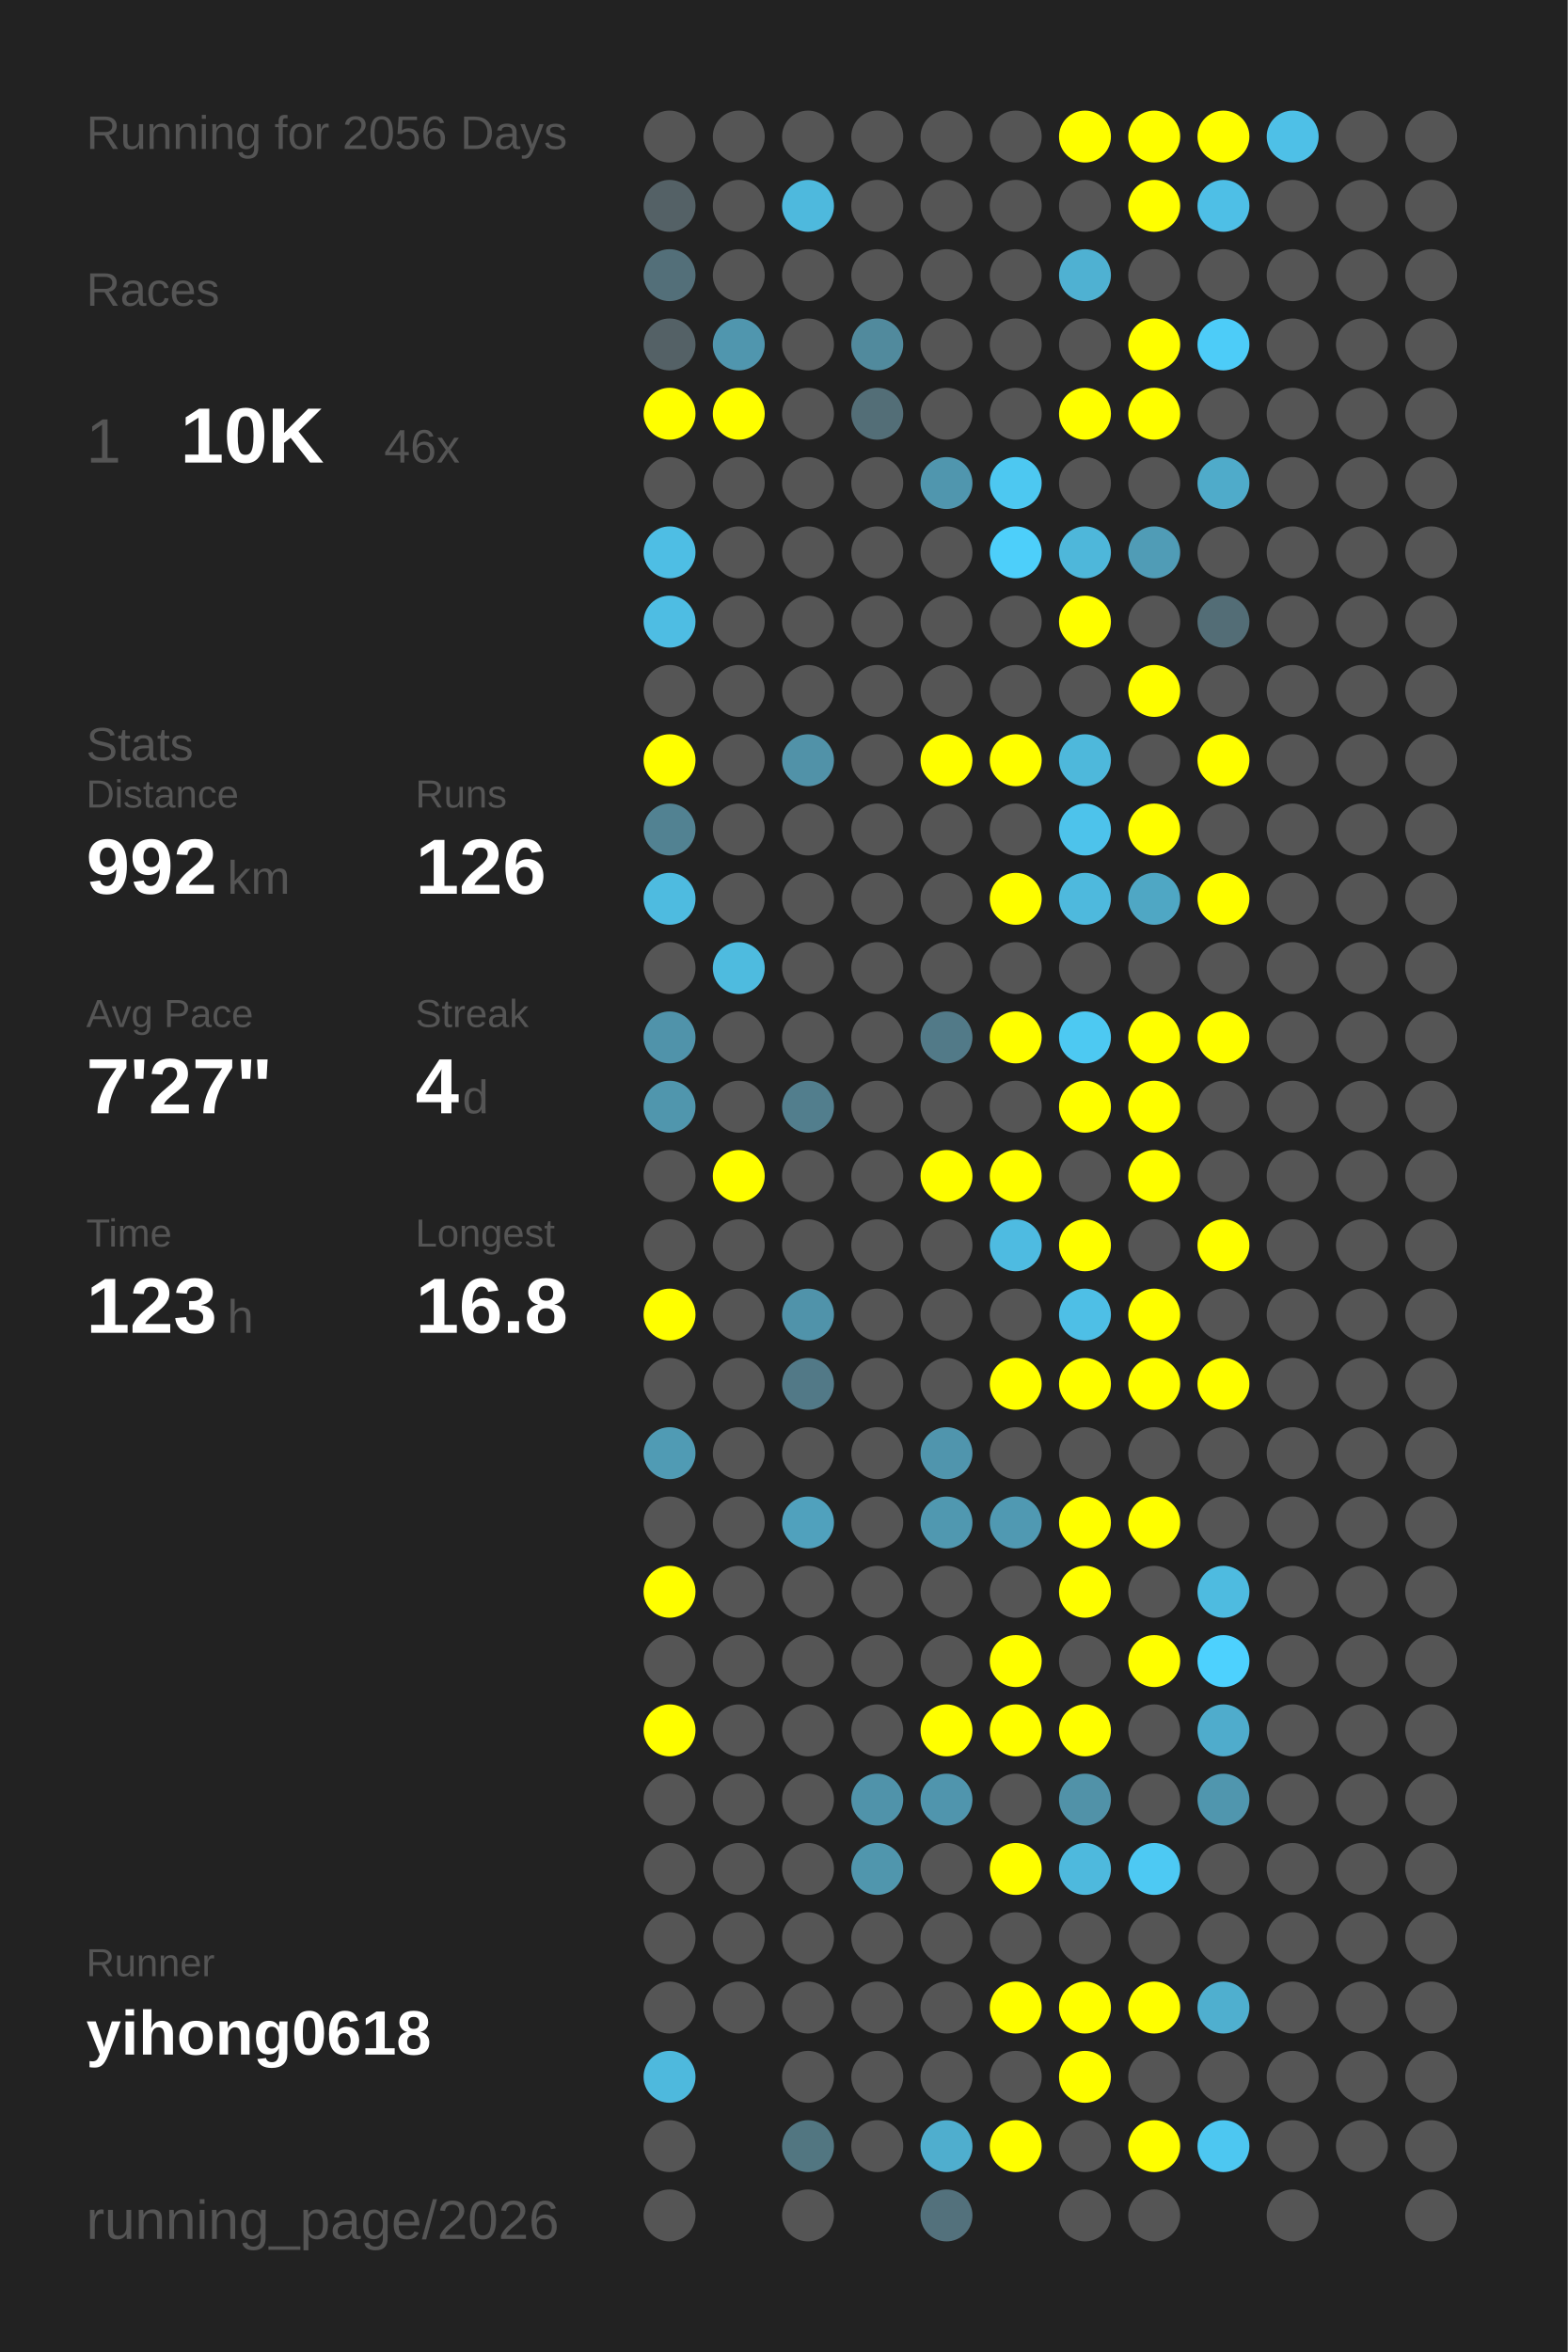
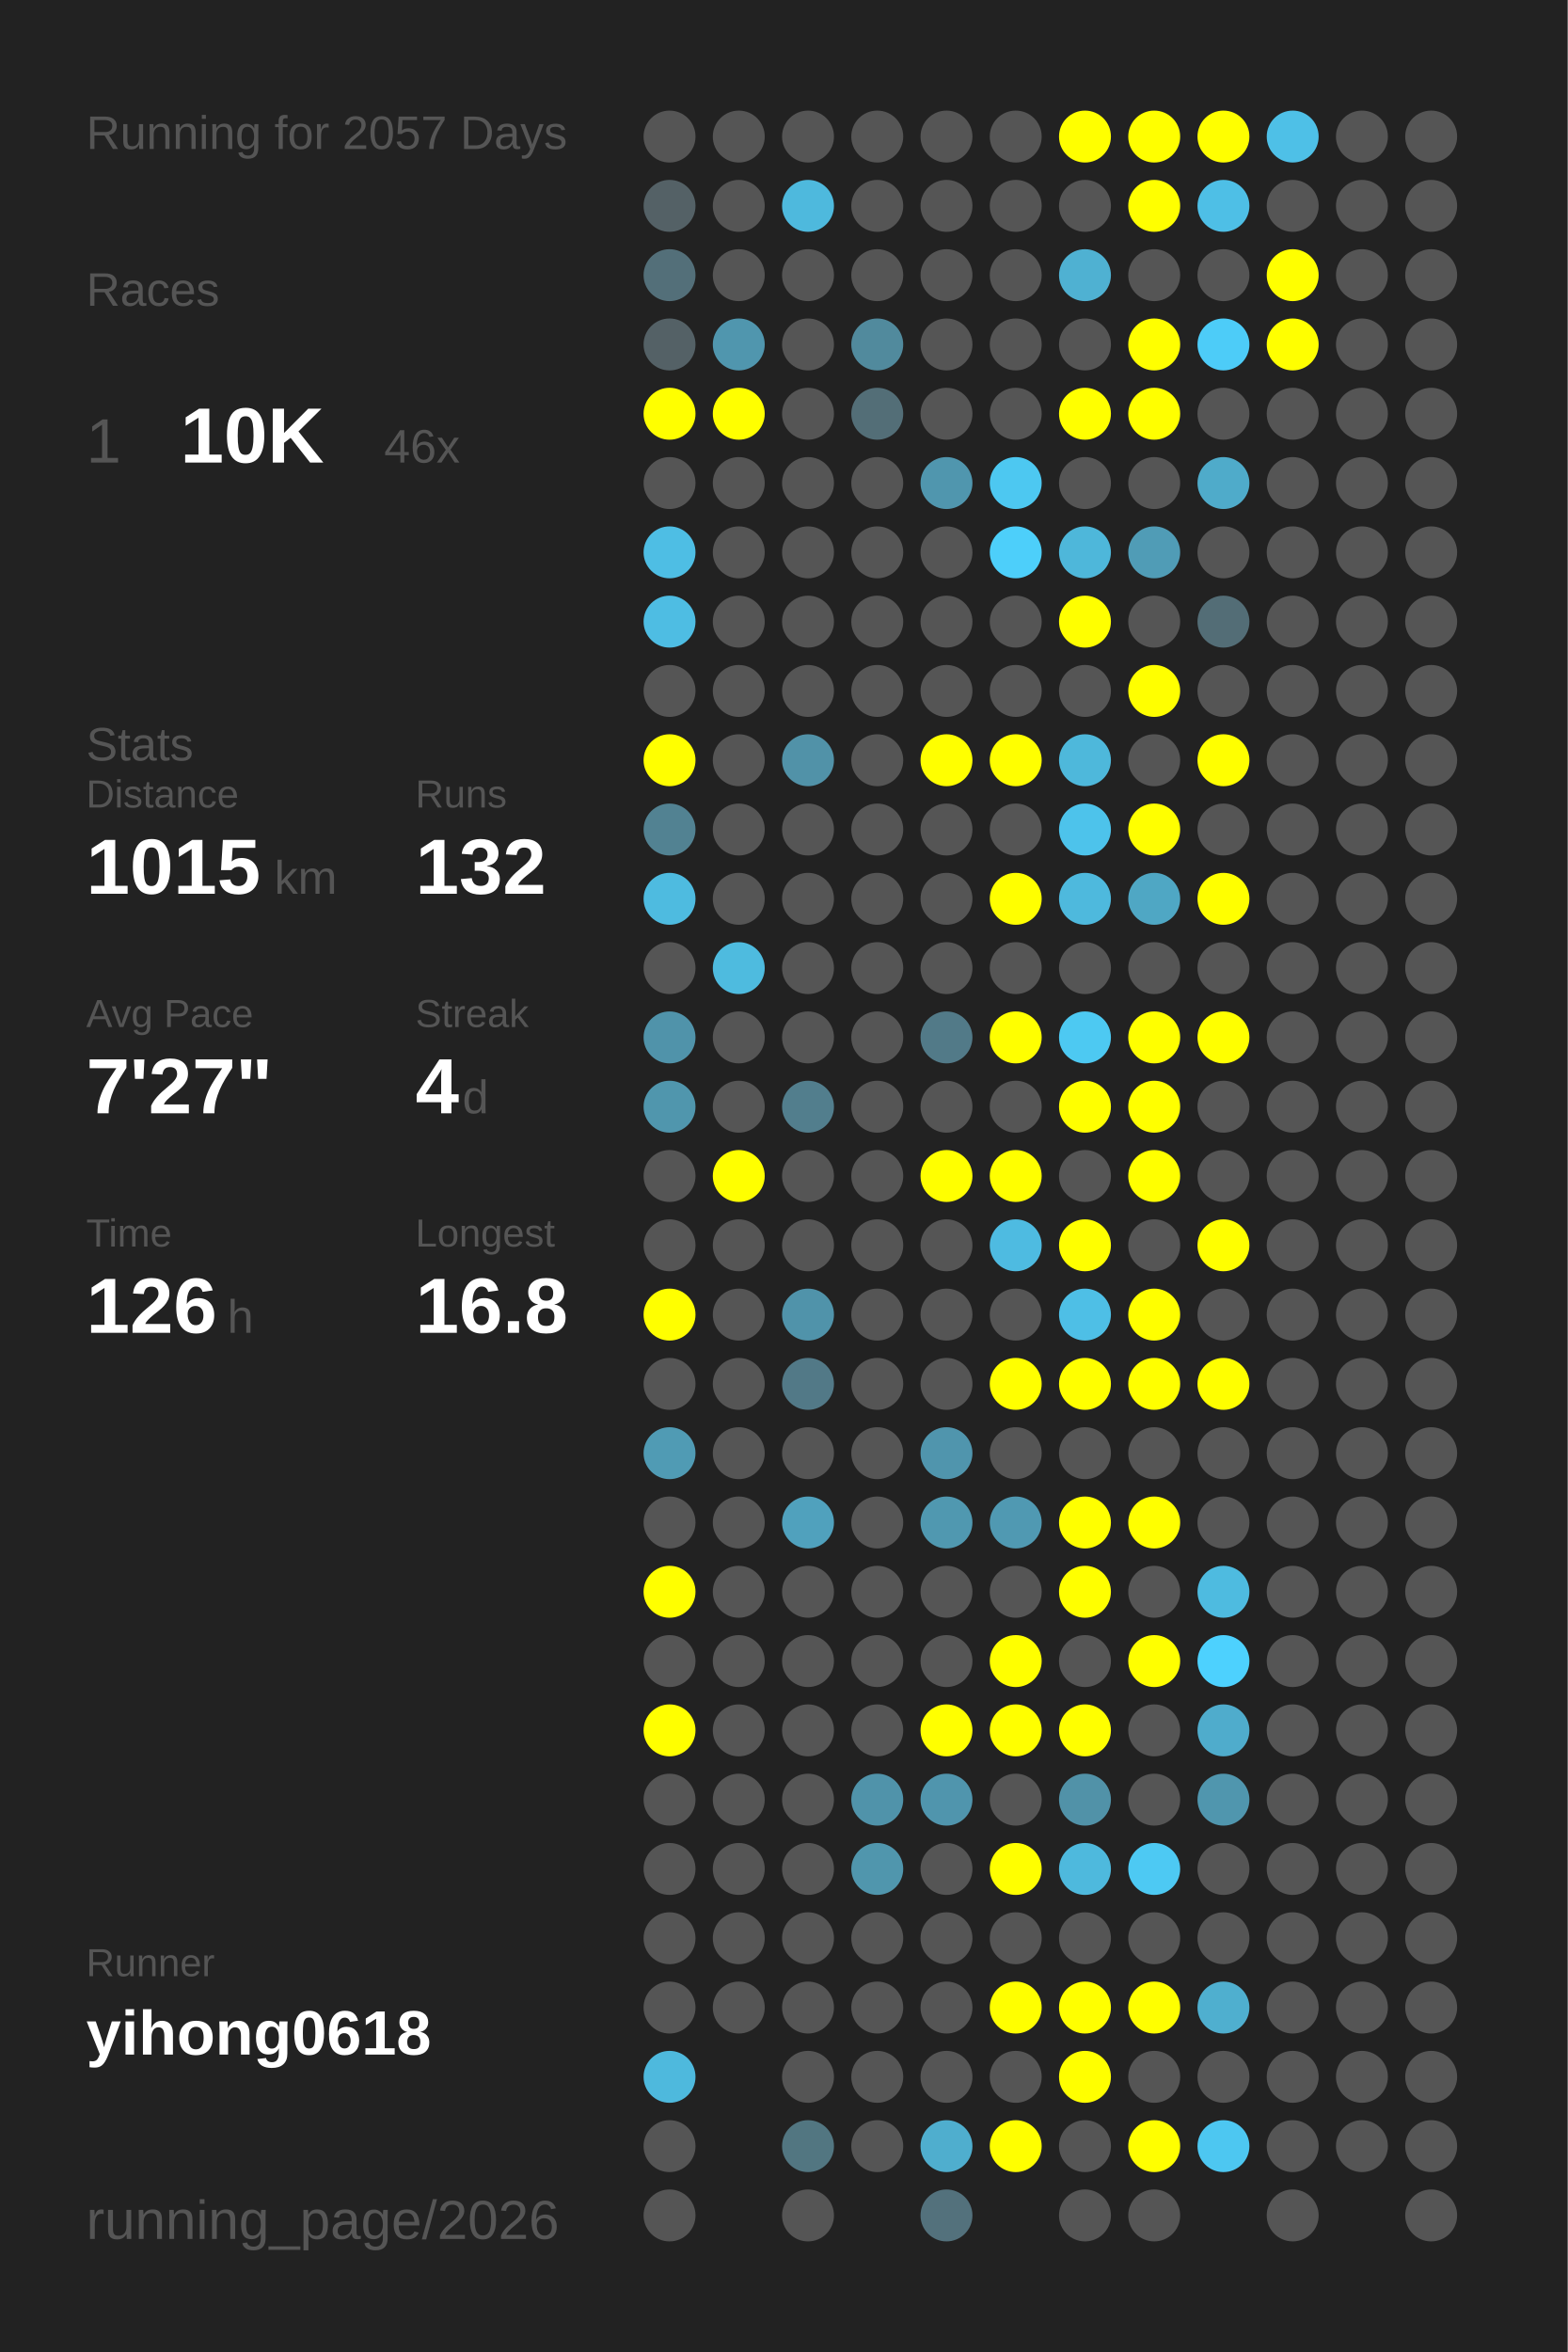
<svg xmlns="http://www.w3.org/2000/svg" baseProfile="full" height="300mm" version="1.1" viewBox="0,0,200,300" width="200mm">
  <defs />
  <rect fill="#222222" height="300" width="200" x="0" y="0" />
-   <text fill="#555555" style="font-size:6px; font-family:Arial;" x="11" y="19">Running for 2056 Days</text>
+   <text fill="#555555" style="font-size:6px; font-family:Arial;" x="11" y="19">Running for 2057 Days</text>
  <text fill="#555555" style="font-size:6px; font-family:Arial;" x="11" y="39">Races</text>
  <text fill="#555555" style="font-size:8px; font-family:Arial;" x="11" y="59">1</text>
  <text fill="#FFFFFF" style="font-size:10px; font-family:Arial; font-weight:bold;" x="23" y="59">10K</text>
  <text fill="#555555" style="font-size:6px; font-family:Arial;" x="49" y="59">46x</text>
  <text fill="#555555" style="font-size:6px; font-family:Arial;" x="11" y="97">Stats</text>
  <text fill="#555555" style="font-size:5px; font-family:Arial;" x="11" y="103">Distance</text>
-   <text fill="#FFFFFF" style="font-size:10px; font-family:Arial; font-weight:bold;" x="11" y="114">992</text>
-   <text fill="#555555" style="font-size:6px; font-family:Arial;" x="29" y="114">km</text>
+   <text fill="#FFFFFF" style="font-size:10px; font-family:Arial; font-weight:bold;" x="11" y="114">1015</text>
+   <text fill="#555555" style="font-size:6px; font-family:Arial;" x="35" y="114">km</text>
  <text fill="#555555" style="font-size:5px; font-family:Arial;" x="53" y="103">Runs</text>
-   <text fill="#FFFFFF" style="font-size:10px; font-family:Arial; font-weight:bold;" x="53" y="114">126</text>
+   <text fill="#FFFFFF" style="font-size:10px; font-family:Arial; font-weight:bold;" x="53" y="114">132</text>
  <text fill="#555555" style="font-size:5px; font-family:Arial;" x="11" y="131">Avg Pace</text>
  <text fill="#FFFFFF" style="font-size:10px; font-family:Arial; font-weight:bold;" x="11" y="142">7'27"</text>
  <text fill="#555555" style="font-size:5px; font-family:Arial;" x="53" y="131">Streak</text>
  <text fill="#FFFFFF" style="font-size:10px; font-family:Arial; font-weight:bold;" x="53" y="142">4</text>
  <text fill="#555555" style="font-size:6px; font-family:Arial;" x="59" y="142">d</text>
  <text fill="#555555" style="font-size:5px; font-family:Arial;" x="11" y="159">Time</text>
-   <text fill="#FFFFFF" style="font-size:10px; font-family:Arial; font-weight:bold;" x="11" y="170">123</text>
+   <text fill="#FFFFFF" style="font-size:10px; font-family:Arial; font-weight:bold;" x="11" y="170">126</text>
  <text fill="#555555" style="font-size:6px; font-family:Arial;" x="29" y="170">h</text>
  <text fill="#555555" style="font-size:5px; font-family:Arial;" x="53" y="159">Longest</text>
  <text fill="#FFFFFF" style="font-size:10px; font-family:Arial; font-weight:bold;" x="53" y="170">16.8</text>
  <text fill="#555555" style="font-size:5px; font-family:Arial;" x="11" y="252.065">Runner</text>
  <text fill="#FFFFFF" style="font-size:8px; font-family:Arial; font-weight:bold;" x="11" y="262.065">yihong0618</text>
  <text fill="#555555" style="font-size:7px; font-family:Arial;" x="11" y="285.581">running_page/2026</text>
  <circle cx="85.417" cy="17.419" fill="#555555" r="3.312" />
  <circle cx="85.417" cy="26.258" fill="#546166" r="3.312" />
  <circle cx="85.417" cy="35.097" fill="#536f79" r="3.312" />
  <circle cx="85.417" cy="43.935" fill="#546166" r="3.312" />
  <circle cx="85.417" cy="52.774" fill="#FFFF00" r="3.312" />
  <circle cx="85.417" cy="61.613" fill="#555555" r="3.312" />
  <circle cx="85.417" cy="70.452" fill="#4ebee4" r="3.312" />
  <circle cx="85.417" cy="79.29" fill="#4ebde3" r="3.312" />
  <circle cx="85.417" cy="88.129" fill="#555555" r="3.312" />
  <circle cx="85.417" cy="96.968" fill="#FFFF00" r="3.312" />
  <circle cx="85.417" cy="105.806" fill="#528292" r="3.312" />
  <circle cx="85.417" cy="114.645" fill="#4ebbe0" r="3.312" />
  <circle cx="85.417" cy="123.484" fill="#555555" r="3.312" />
  <circle cx="85.417" cy="132.323" fill="#5093aa" r="3.312" />
  <circle cx="85.417" cy="141.161" fill="#5096ad" r="3.312" />
  <circle cx="85.417" cy="150" fill="#555555" r="3.312" />
  <circle cx="85.417" cy="158.839" fill="#555555" r="3.312" />
  <circle cx="85.417" cy="167.677" fill="#FFFF00" r="3.312" />
  <circle cx="85.417" cy="176.516" fill="#555555" r="3.312" />
  <circle cx="85.417" cy="185.355" fill="#509bb4" r="3.312" />
  <circle cx="85.417" cy="194.194" fill="#555555" r="3.312" />
  <circle cx="85.417" cy="203.032" fill="#FFFF00" r="3.312" />
  <circle cx="85.417" cy="211.871" fill="#555555" r="3.312" />
  <circle cx="85.417" cy="220.71" fill="#FFFF00" r="3.312" />
  <circle cx="85.417" cy="229.548" fill="#555555" r="3.312" />
  <circle cx="85.417" cy="238.387" fill="#555555" r="3.312" />
  <circle cx="85.417" cy="247.226" fill="#555555" r="3.312" />
  <circle cx="85.417" cy="256.065" fill="#555555" r="3.312" />
  <circle cx="85.417" cy="264.903" fill="#4eb9dd" r="3.312" />
  <circle cx="85.417" cy="273.742" fill="#555555" r="3.312" />
  <circle cx="85.417" cy="282.581" fill="#555555" r="3.312" />
  <circle cx="94.25" cy="17.419" fill="#555555" r="3.312" />
  <circle cx="94.25" cy="26.258" fill="#555555" r="3.312" />
  <circle cx="94.25" cy="35.097" fill="#555555" r="3.312" />
  <circle cx="94.25" cy="43.935" fill="#5096ae" r="3.312" />
  <circle cx="94.25" cy="52.774" fill="#FFFF00" r="3.312" />
  <circle cx="94.25" cy="61.613" fill="#555555" r="3.312" />
  <circle cx="94.25" cy="70.452" fill="#555555" r="3.312" />
  <circle cx="94.25" cy="79.29" fill="#555555" r="3.312" />
  <circle cx="94.25" cy="88.129" fill="#555555" r="3.312" />
  <circle cx="94.25" cy="96.968" fill="#555555" r="3.312" />
  <circle cx="94.25" cy="105.806" fill="#555555" r="3.312" />
  <circle cx="94.25" cy="114.645" fill="#555555" r="3.312" />
  <circle cx="94.25" cy="123.484" fill="#4ebbdf" r="3.312" />
  <circle cx="94.25" cy="132.323" fill="#555555" r="3.312" />
  <circle cx="94.25" cy="141.161" fill="#555555" r="3.312" />
  <circle cx="94.25" cy="150" fill="#FFFF00" r="3.312" />
  <circle cx="94.25" cy="158.839" fill="#555555" r="3.312" />
  <circle cx="94.25" cy="167.677" fill="#555555" r="3.312" />
  <circle cx="94.25" cy="176.516" fill="#555555" r="3.312" />
  <circle cx="94.25" cy="185.355" fill="#555555" r="3.312" />
  <circle cx="94.25" cy="194.194" fill="#555555" r="3.312" />
  <circle cx="94.25" cy="203.032" fill="#555555" r="3.312" />
  <circle cx="94.25" cy="211.871" fill="#555555" r="3.312" />
  <circle cx="94.25" cy="220.71" fill="#555555" r="3.312" />
  <circle cx="94.25" cy="229.548" fill="#555555" r="3.312" />
  <circle cx="94.25" cy="238.387" fill="#555555" r="3.312" />
  <circle cx="94.25" cy="247.226" fill="#555555" r="3.312" />
  <circle cx="94.25" cy="256.065" fill="#555555" r="3.312" />
  <circle cx="103.083" cy="17.419" fill="#555555" r="3.312" />
  <circle cx="103.083" cy="26.258" fill="#4eb9dd" r="3.312" />
  <circle cx="103.083" cy="35.097" fill="#555555" r="3.312" />
  <circle cx="103.083" cy="43.935" fill="#555555" r="3.312" />
  <circle cx="103.083" cy="52.774" fill="#555555" r="3.312" />
  <circle cx="103.083" cy="61.613" fill="#555555" r="3.312" />
  <circle cx="103.083" cy="70.452" fill="#555555" r="3.312" />
  <circle cx="103.083" cy="79.29" fill="#555555" r="3.312" />
  <circle cx="103.083" cy="88.129" fill="#555555" r="3.312" />
  <circle cx="103.083" cy="96.968" fill="#5192a8" r="3.312" />
  <circle cx="103.083" cy="105.806" fill="#555555" r="3.312" />
  <circle cx="103.083" cy="114.645" fill="#555555" r="3.312" />
  <circle cx="103.083" cy="123.484" fill="#555555" r="3.312" />
  <circle cx="103.083" cy="132.323" fill="#555555" r="3.312" />
  <circle cx="103.083" cy="141.161" fill="#527e8d" r="3.312" />
  <circle cx="103.083" cy="150" fill="#555555" r="3.312" />
  <circle cx="103.083" cy="158.839" fill="#555555" r="3.312" />
  <circle cx="103.083" cy="167.677" fill="#5093aa" r="3.312" />
  <circle cx="103.083" cy="176.516" fill="#527987" r="3.312" />
  <circle cx="103.083" cy="185.355" fill="#555555" r="3.312" />
  <circle cx="103.083" cy="194.194" fill="#50a1bd" r="3.312" />
  <circle cx="103.083" cy="203.032" fill="#555555" r="3.312" />
  <circle cx="103.083" cy="211.871" fill="#555555" r="3.312" />
  <circle cx="103.083" cy="220.71" fill="#555555" r="3.312" />
  <circle cx="103.083" cy="229.548" fill="#555555" r="3.312" />
  <circle cx="103.083" cy="238.387" fill="#555555" r="3.312" />
  <circle cx="103.083" cy="247.226" fill="#555555" r="3.312" />
  <circle cx="103.083" cy="256.065" fill="#555555" r="3.312" />
  <circle cx="103.083" cy="264.903" fill="#555555" r="3.312" />
  <circle cx="103.083" cy="273.742" fill="#527681" r="3.312" />
  <circle cx="103.083" cy="282.581" fill="#555555" r="3.312" />
  <circle cx="111.917" cy="17.419" fill="#555555" r="3.312" />
  <circle cx="111.917" cy="26.258" fill="#555555" r="3.312" />
  <circle cx="111.917" cy="35.097" fill="#555555" r="3.312" />
  <circle cx="111.917" cy="43.935" fill="#518a9d" r="3.312" />
  <circle cx="111.917" cy="52.774" fill="#536e77" r="3.312" />
  <circle cx="111.917" cy="61.613" fill="#555555" r="3.312" />
  <circle cx="111.917" cy="70.452" fill="#555555" r="3.312" />
  <circle cx="111.917" cy="79.29" fill="#555555" r="3.312" />
  <circle cx="111.917" cy="88.129" fill="#555555" r="3.312" />
  <circle cx="111.917" cy="96.968" fill="#555555" r="3.312" />
  <circle cx="111.917" cy="105.806" fill="#555555" r="3.312" />
  <circle cx="111.917" cy="114.645" fill="#555555" r="3.312" />
  <circle cx="111.917" cy="123.484" fill="#555555" r="3.312" />
  <circle cx="111.917" cy="132.323" fill="#555555" r="3.312" />
  <circle cx="111.917" cy="141.161" fill="#555555" r="3.312" />
  <circle cx="111.917" cy="150" fill="#555555" r="3.312" />
  <circle cx="111.917" cy="158.839" fill="#555555" r="3.312" />
  <circle cx="111.917" cy="167.677" fill="#555555" r="3.312" />
  <circle cx="111.917" cy="176.516" fill="#555555" r="3.312" />
  <circle cx="111.917" cy="185.355" fill="#555555" r="3.312" />
  <circle cx="111.917" cy="194.194" fill="#555555" r="3.312" />
  <circle cx="111.917" cy="203.032" fill="#555555" r="3.312" />
  <circle cx="111.917" cy="211.871" fill="#555555" r="3.312" />
  <circle cx="111.917" cy="220.71" fill="#555555" r="3.312" />
  <circle cx="111.917" cy="229.548" fill="#5093aa" r="3.312" />
  <circle cx="111.917" cy="238.387" fill="#5096ad" r="3.312" />
  <circle cx="111.917" cy="247.226" fill="#555555" r="3.312" />
  <circle cx="111.917" cy="256.065" fill="#555555" r="3.312" />
  <circle cx="111.917" cy="264.903" fill="#555555" r="3.312" />
  <circle cx="111.917" cy="273.742" fill="#555555" r="3.312" />
  <circle cx="120.75" cy="17.419" fill="#555555" r="3.312" />
  <circle cx="120.75" cy="26.258" fill="#555555" r="3.312" />
  <circle cx="120.75" cy="35.097" fill="#555555" r="3.312" />
  <circle cx="120.75" cy="43.935" fill="#555555" r="3.312" />
  <circle cx="120.75" cy="52.774" fill="#555555" r="3.312" />
  <circle cx="120.75" cy="61.613" fill="#5096ae" r="3.312" />
  <circle cx="120.75" cy="70.452" fill="#555555" r="3.312" />
  <circle cx="120.75" cy="79.29" fill="#555555" r="3.312" />
  <circle cx="120.75" cy="88.129" fill="#555555" r="3.312" />
  <circle cx="120.75" cy="96.968" fill="#FFFF00" r="3.312" />
  <circle cx="120.75" cy="105.806" fill="#555555" r="3.312" />
  <circle cx="120.75" cy="114.645" fill="#555555" r="3.312" />
  <circle cx="120.75" cy="123.484" fill="#555555" r="3.312" />
  <circle cx="120.75" cy="132.323" fill="#527a88" r="3.312" />
  <circle cx="120.75" cy="141.161" fill="#555555" r="3.312" />
  <circle cx="120.75" cy="150" fill="#FFFF00" r="3.312" />
  <circle cx="120.75" cy="158.839" fill="#555555" r="3.312" />
  <circle cx="120.75" cy="167.677" fill="#555555" r="3.312" />
  <circle cx="120.75" cy="176.516" fill="#555555" r="3.312" />
  <circle cx="120.75" cy="185.355" fill="#5095ad" r="3.312" />
  <circle cx="120.75" cy="194.194" fill="#5098b0" r="3.312" />
  <circle cx="120.75" cy="203.032" fill="#555555" r="3.312" />
  <circle cx="120.75" cy="211.871" fill="#555555" r="3.312" />
  <circle cx="120.75" cy="220.71" fill="#FFFF00" r="3.312" />
  <circle cx="120.75" cy="229.548" fill="#5095ad" r="3.312" />
  <circle cx="120.75" cy="238.387" fill="#555555" r="3.312" />
  <circle cx="120.75" cy="247.226" fill="#555555" r="3.312" />
  <circle cx="120.75" cy="256.065" fill="#555555" r="3.312" />
  <circle cx="120.75" cy="264.903" fill="#555555" r="3.312" />
  <circle cx="120.75" cy="273.742" fill="#4faece" r="3.312" />
  <circle cx="120.75" cy="282.581" fill="#53717c" r="3.312" />
  <circle cx="129.583" cy="17.419" fill="#555555" r="3.312" />
  <circle cx="129.583" cy="26.258" fill="#555555" r="3.312" />
  <circle cx="129.583" cy="35.097" fill="#555555" r="3.312" />
  <circle cx="129.583" cy="43.935" fill="#555555" r="3.312" />
  <circle cx="129.583" cy="52.774" fill="#555555" r="3.312" />
  <circle cx="129.583" cy="61.613" fill="#4dc8f1" r="3.312" />
  <circle cx="129.583" cy="70.452" fill="#4dcffa" r="3.312" />
  <circle cx="129.583" cy="79.29" fill="#555555" r="3.312" />
  <circle cx="129.583" cy="88.129" fill="#555555" r="3.312" />
  <circle cx="129.583" cy="96.968" fill="#FFFF00" r="3.312" />
  <circle cx="129.583" cy="105.806" fill="#555555" r="3.312" />
  <circle cx="129.583" cy="114.645" fill="#FFFF00" r="3.312" />
  <circle cx="129.583" cy="123.484" fill="#555555" r="3.312" />
  <circle cx="129.583" cy="132.323" fill="#FFFF00" r="3.312" />
  <circle cx="129.583" cy="141.161" fill="#555555" r="3.312" />
  <circle cx="129.583" cy="150" fill="#FFFF00" r="3.312" />
  <circle cx="129.583" cy="158.839" fill="#4ebbe1" r="3.312" />
  <circle cx="129.583" cy="167.677" fill="#555555" r="3.312" />
  <circle cx="129.583" cy="176.516" fill="#FFFF00" r="3.312" />
  <circle cx="129.583" cy="185.355" fill="#555555" r="3.312" />
  <circle cx="129.583" cy="194.194" fill="#5099b2" r="3.312" />
  <circle cx="129.583" cy="203.032" fill="#555555" r="3.312" />
  <circle cx="129.583" cy="211.871" fill="#FFFF00" r="3.312" />
  <circle cx="129.583" cy="220.71" fill="#FFFF00" r="3.312" />
  <circle cx="129.583" cy="229.548" fill="#555555" r="3.312" />
  <circle cx="129.583" cy="238.387" fill="#FFFF00" r="3.312" />
  <circle cx="129.583" cy="247.226" fill="#555555" r="3.312" />
  <circle cx="129.583" cy="256.065" fill="#FFFF00" r="3.312" />
  <circle cx="129.583" cy="264.903" fill="#555555" r="3.312" />
  <circle cx="129.583" cy="273.742" fill="#FFFF00" r="3.312" />
  <circle cx="138.417" cy="17.419" fill="#FFFF00" r="3.312" />
  <circle cx="138.417" cy="26.258" fill="#555555" r="3.312" />
  <circle cx="138.417" cy="35.097" fill="#4fb1d2" r="3.312" />
  <circle cx="138.417" cy="43.935" fill="#555555" r="3.312" />
  <circle cx="138.417" cy="52.774" fill="#FFFF00" r="3.312" />
  <circle cx="138.417" cy="61.613" fill="#555555" r="3.312" />
  <circle cx="138.417" cy="70.452" fill="#4eb7da" r="3.312" />
  <circle cx="138.417" cy="79.29" fill="#FFFF00" r="3.312" />
  <circle cx="138.417" cy="88.129" fill="#555555" r="3.312" />
  <circle cx="138.417" cy="96.968" fill="#4eb8db" r="3.312" />
  <circle cx="138.417" cy="105.806" fill="#4dc3eb" r="3.312" />
  <circle cx="138.417" cy="114.645" fill="#4eb9dd" r="3.312" />
  <circle cx="138.417" cy="123.484" fill="#555555" r="3.312" />
  <circle cx="138.417" cy="132.323" fill="#4dc9f2" r="3.312" />
  <circle cx="138.417" cy="141.161" fill="#FFFF00" r="3.312" />
  <circle cx="138.417" cy="150" fill="#555555" r="3.312" />
  <circle cx="138.417" cy="158.839" fill="#FFFF00" r="3.312" />
  <circle cx="138.417" cy="167.677" fill="#4ebfe6" r="3.312" />
  <circle cx="138.417" cy="176.516" fill="#FFFF00" r="3.312" />
  <circle cx="138.417" cy="185.355" fill="#555555" r="3.312" />
  <circle cx="138.417" cy="194.194" fill="#FFFF00" r="3.312" />
  <circle cx="138.417" cy="203.032" fill="#FFFF00" r="3.312" />
  <circle cx="138.417" cy="211.871" fill="#555555" r="3.312" />
  <circle cx="138.417" cy="220.71" fill="#FFFF00" r="3.312" />
  <circle cx="138.417" cy="229.548" fill="#5192a8" r="3.312" />
  <circle cx="138.417" cy="238.387" fill="#4eb9dd" r="3.312" />
  <circle cx="138.417" cy="247.226" fill="#555555" r="3.312" />
  <circle cx="138.417" cy="256.065" fill="#FFFF00" r="3.312" />
  <circle cx="138.417" cy="264.903" fill="#FFFF00" r="3.312" />
  <circle cx="138.417" cy="273.742" fill="#555555" r="3.312" />
  <circle cx="138.417" cy="282.581" fill="#555555" r="3.312" />
  <circle cx="147.25" cy="17.419" fill="#FFFF00" r="3.312" />
  <circle cx="147.25" cy="26.258" fill="#FFFF00" r="3.312" />
  <circle cx="147.25" cy="35.097" fill="#555555" r="3.312" />
  <circle cx="147.25" cy="43.935" fill="#FFFF00" r="3.312" />
  <circle cx="147.25" cy="52.774" fill="#FFFF00" r="3.312" />
  <circle cx="147.25" cy="61.613" fill="#555555" r="3.312" />
  <circle cx="147.25" cy="70.452" fill="#509cb6" r="3.312" />
  <circle cx="147.25" cy="79.29" fill="#555555" r="3.312" />
  <circle cx="147.25" cy="88.129" fill="#FFFF00" r="3.312" />
  <circle cx="147.25" cy="96.968" fill="#555555" r="3.312" />
  <circle cx="147.25" cy="105.806" fill="#FFFF00" r="3.312" />
  <circle cx="147.25" cy="114.645" fill="#4fa7c4" r="3.312" />
  <circle cx="147.25" cy="123.484" fill="#555555" r="3.312" />
  <circle cx="147.25" cy="132.323" fill="#FFFF00" r="3.312" />
  <circle cx="147.25" cy="141.161" fill="#FFFF00" r="3.312" />
  <circle cx="147.25" cy="150" fill="#FFFF00" r="3.312" />
  <circle cx="147.25" cy="158.839" fill="#555555" r="3.312" />
  <circle cx="147.25" cy="167.677" fill="#FFFF00" r="3.312" />
  <circle cx="147.25" cy="176.516" fill="#FFFF00" r="3.312" />
  <circle cx="147.25" cy="185.355" fill="#555555" r="3.312" />
  <circle cx="147.25" cy="194.194" fill="#FFFF00" r="3.312" />
  <circle cx="147.25" cy="203.032" fill="#555555" r="3.312" />
  <circle cx="147.25" cy="211.871" fill="#FFFF00" r="3.312" />
  <circle cx="147.25" cy="220.71" fill="#555555" r="3.312" />
  <circle cx="147.25" cy="229.548" fill="#555555" r="3.312" />
  <circle cx="147.25" cy="238.387" fill="#4dc9f3" r="3.312" />
  <circle cx="147.25" cy="247.226" fill="#555555" r="3.312" />
  <circle cx="147.25" cy="256.065" fill="#FFFF00" r="3.312" />
  <circle cx="147.25" cy="264.903" fill="#555555" r="3.312" />
  <circle cx="147.25" cy="273.742" fill="#FFFF00" r="3.312" />
  <circle cx="147.25" cy="282.581" fill="#555555" r="3.312" />
  <circle cx="156.083" cy="17.419" fill="#FFFF00" r="3.312" />
  <circle cx="156.083" cy="26.258" fill="#4ebfe6" r="3.312" />
  <circle cx="156.083" cy="35.097" fill="#555555" r="3.312" />
  <circle cx="156.083" cy="43.935" fill="#4dccf8" r="3.312" />
  <circle cx="156.083" cy="52.774" fill="#555555" r="3.312" />
  <circle cx="156.083" cy="61.613" fill="#4fabca" r="3.312" />
  <circle cx="156.083" cy="70.452" fill="#555555" r="3.312" />
  <circle cx="156.083" cy="79.29" fill="#536d76" r="3.312" />
  <circle cx="156.083" cy="88.129" fill="#555555" r="3.312" />
  <circle cx="156.083" cy="96.968" fill="#FFFF00" r="3.312" />
  <circle cx="156.083" cy="105.806" fill="#555555" r="3.312" />
  <circle cx="156.083" cy="114.645" fill="#FFFF00" r="3.312" />
  <circle cx="156.083" cy="123.484" fill="#555555" r="3.312" />
  <circle cx="156.083" cy="132.323" fill="#FFFF00" r="3.312" />
  <circle cx="156.083" cy="141.161" fill="#555555" r="3.312" />
  <circle cx="156.083" cy="150" fill="#555555" r="3.312" />
  <circle cx="156.083" cy="158.839" fill="#FFFF00" r="3.312" />
  <circle cx="156.083" cy="167.677" fill="#555555" r="3.312" />
  <circle cx="156.083" cy="176.516" fill="#FFFF00" r="3.312" />
  <circle cx="156.083" cy="185.355" fill="#555555" r="3.312" />
  <circle cx="156.083" cy="194.194" fill="#555555" r="3.312" />
  <circle cx="156.083" cy="203.032" fill="#4ebbe0" r="3.312" />
  <circle cx="156.083" cy="211.871" fill="#4dd1fe" r="3.312" />
  <circle cx="156.083" cy="220.71" fill="#4faccc" r="3.312" />
  <circle cx="156.083" cy="229.548" fill="#5096ae" r="3.312" />
  <circle cx="156.083" cy="238.387" fill="#555555" r="3.312" />
  <circle cx="156.083" cy="247.226" fill="#555555" r="3.312" />
  <circle cx="156.083" cy="256.065" fill="#4fafcf" r="3.312" />
  <circle cx="156.083" cy="264.903" fill="#555555" r="3.312" />
  <circle cx="156.083" cy="273.742" fill="#4dc7f1" r="3.312" />
  <circle cx="164.917" cy="17.419" fill="#4ec0e7" r="3.312" />
  <circle cx="164.917" cy="26.258" fill="#555555" r="3.312" />
-   <circle cx="164.917" cy="35.097" fill="#555555" r="3.312" />
-   <circle cx="164.917" cy="43.935" fill="#555555" r="3.312" />
+   <circle cx="164.917" cy="35.097" fill="#FFFF00" r="3.312" />
+   <circle cx="164.917" cy="43.935" fill="#FFFF00" r="3.312" />
  <circle cx="164.917" cy="52.774" fill="#555555" r="3.312" />
  <circle cx="164.917" cy="61.613" fill="#555555" r="3.312" />
  <circle cx="164.917" cy="70.452" fill="#555555" r="3.312" />
  <circle cx="164.917" cy="79.29" fill="#555555" r="3.312" />
  <circle cx="164.917" cy="88.129" fill="#555555" r="3.312" />
  <circle cx="164.917" cy="96.968" fill="#555555" r="3.312" />
  <circle cx="164.917" cy="105.806" fill="#555555" r="3.312" />
  <circle cx="164.917" cy="114.645" fill="#555555" r="3.312" />
  <circle cx="164.917" cy="123.484" fill="#555555" r="3.312" />
  <circle cx="164.917" cy="132.323" fill="#555555" r="3.312" />
  <circle cx="164.917" cy="141.161" fill="#555555" r="3.312" />
  <circle cx="164.917" cy="150" fill="#555555" r="3.312" />
  <circle cx="164.917" cy="158.839" fill="#555555" r="3.312" />
  <circle cx="164.917" cy="167.677" fill="#555555" r="3.312" />
  <circle cx="164.917" cy="176.516" fill="#555555" r="3.312" />
  <circle cx="164.917" cy="185.355" fill="#555555" r="3.312" />
  <circle cx="164.917" cy="194.194" fill="#555555" r="3.312" />
  <circle cx="164.917" cy="203.032" fill="#555555" r="3.312" />
  <circle cx="164.917" cy="211.871" fill="#555555" r="3.312" />
  <circle cx="164.917" cy="220.71" fill="#555555" r="3.312" />
  <circle cx="164.917" cy="229.548" fill="#555555" r="3.312" />
  <circle cx="164.917" cy="238.387" fill="#555555" r="3.312" />
  <circle cx="164.917" cy="247.226" fill="#555555" r="3.312" />
  <circle cx="164.917" cy="256.065" fill="#555555" r="3.312" />
  <circle cx="164.917" cy="264.903" fill="#555555" r="3.312" />
  <circle cx="164.917" cy="273.742" fill="#555555" r="3.312" />
  <circle cx="164.917" cy="282.581" fill="#555555" r="3.312" />
  <circle cx="173.75" cy="17.419" fill="#555555" r="3.312" />
  <circle cx="173.75" cy="26.258" fill="#555555" r="3.312" />
  <circle cx="173.75" cy="35.097" fill="#555555" r="3.312" />
  <circle cx="173.75" cy="43.935" fill="#555555" r="3.312" />
  <circle cx="173.75" cy="52.774" fill="#555555" r="3.312" />
  <circle cx="173.75" cy="61.613" fill="#555555" r="3.312" />
  <circle cx="173.75" cy="70.452" fill="#555555" r="3.312" />
  <circle cx="173.75" cy="79.29" fill="#555555" r="3.312" />
  <circle cx="173.75" cy="88.129" fill="#555555" r="3.312" />
  <circle cx="173.75" cy="96.968" fill="#555555" r="3.312" />
  <circle cx="173.75" cy="105.806" fill="#555555" r="3.312" />
  <circle cx="173.75" cy="114.645" fill="#555555" r="3.312" />
  <circle cx="173.75" cy="123.484" fill="#555555" r="3.312" />
  <circle cx="173.75" cy="132.323" fill="#555555" r="3.312" />
  <circle cx="173.75" cy="141.161" fill="#555555" r="3.312" />
  <circle cx="173.75" cy="150" fill="#555555" r="3.312" />
  <circle cx="173.75" cy="158.839" fill="#555555" r="3.312" />
  <circle cx="173.75" cy="167.677" fill="#555555" r="3.312" />
  <circle cx="173.75" cy="176.516" fill="#555555" r="3.312" />
  <circle cx="173.75" cy="185.355" fill="#555555" r="3.312" />
  <circle cx="173.75" cy="194.194" fill="#555555" r="3.312" />
  <circle cx="173.75" cy="203.032" fill="#555555" r="3.312" />
  <circle cx="173.75" cy="211.871" fill="#555555" r="3.312" />
  <circle cx="173.75" cy="220.71" fill="#555555" r="3.312" />
  <circle cx="173.75" cy="229.548" fill="#555555" r="3.312" />
  <circle cx="173.75" cy="238.387" fill="#555555" r="3.312" />
  <circle cx="173.75" cy="247.226" fill="#555555" r="3.312" />
  <circle cx="173.75" cy="256.065" fill="#555555" r="3.312" />
  <circle cx="173.75" cy="264.903" fill="#555555" r="3.312" />
  <circle cx="173.75" cy="273.742" fill="#555555" r="3.312" />
  <circle cx="182.583" cy="17.419" fill="#555555" r="3.312" />
  <circle cx="182.583" cy="26.258" fill="#555555" r="3.312" />
  <circle cx="182.583" cy="35.097" fill="#555555" r="3.312" />
  <circle cx="182.583" cy="43.935" fill="#555555" r="3.312" />
  <circle cx="182.583" cy="52.774" fill="#555555" r="3.312" />
  <circle cx="182.583" cy="61.613" fill="#555555" r="3.312" />
  <circle cx="182.583" cy="70.452" fill="#555555" r="3.312" />
  <circle cx="182.583" cy="79.29" fill="#555555" r="3.312" />
  <circle cx="182.583" cy="88.129" fill="#555555" r="3.312" />
  <circle cx="182.583" cy="96.968" fill="#555555" r="3.312" />
  <circle cx="182.583" cy="105.806" fill="#555555" r="3.312" />
  <circle cx="182.583" cy="114.645" fill="#555555" r="3.312" />
  <circle cx="182.583" cy="123.484" fill="#555555" r="3.312" />
  <circle cx="182.583" cy="132.323" fill="#555555" r="3.312" />
  <circle cx="182.583" cy="141.161" fill="#555555" r="3.312" />
  <circle cx="182.583" cy="150" fill="#555555" r="3.312" />
  <circle cx="182.583" cy="158.839" fill="#555555" r="3.312" />
  <circle cx="182.583" cy="167.677" fill="#555555" r="3.312" />
  <circle cx="182.583" cy="176.516" fill="#555555" r="3.312" />
  <circle cx="182.583" cy="185.355" fill="#555555" r="3.312" />
  <circle cx="182.583" cy="194.194" fill="#555555" r="3.312" />
  <circle cx="182.583" cy="203.032" fill="#555555" r="3.312" />
  <circle cx="182.583" cy="211.871" fill="#555555" r="3.312" />
  <circle cx="182.583" cy="220.71" fill="#555555" r="3.312" />
  <circle cx="182.583" cy="229.548" fill="#555555" r="3.312" />
  <circle cx="182.583" cy="238.387" fill="#555555" r="3.312" />
  <circle cx="182.583" cy="247.226" fill="#555555" r="3.312" />
  <circle cx="182.583" cy="256.065" fill="#555555" r="3.312" />
  <circle cx="182.583" cy="264.903" fill="#555555" r="3.312" />
  <circle cx="182.583" cy="273.742" fill="#555555" r="3.312" />
  <circle cx="182.583" cy="282.581" fill="#555555" r="3.312" />
</svg>
